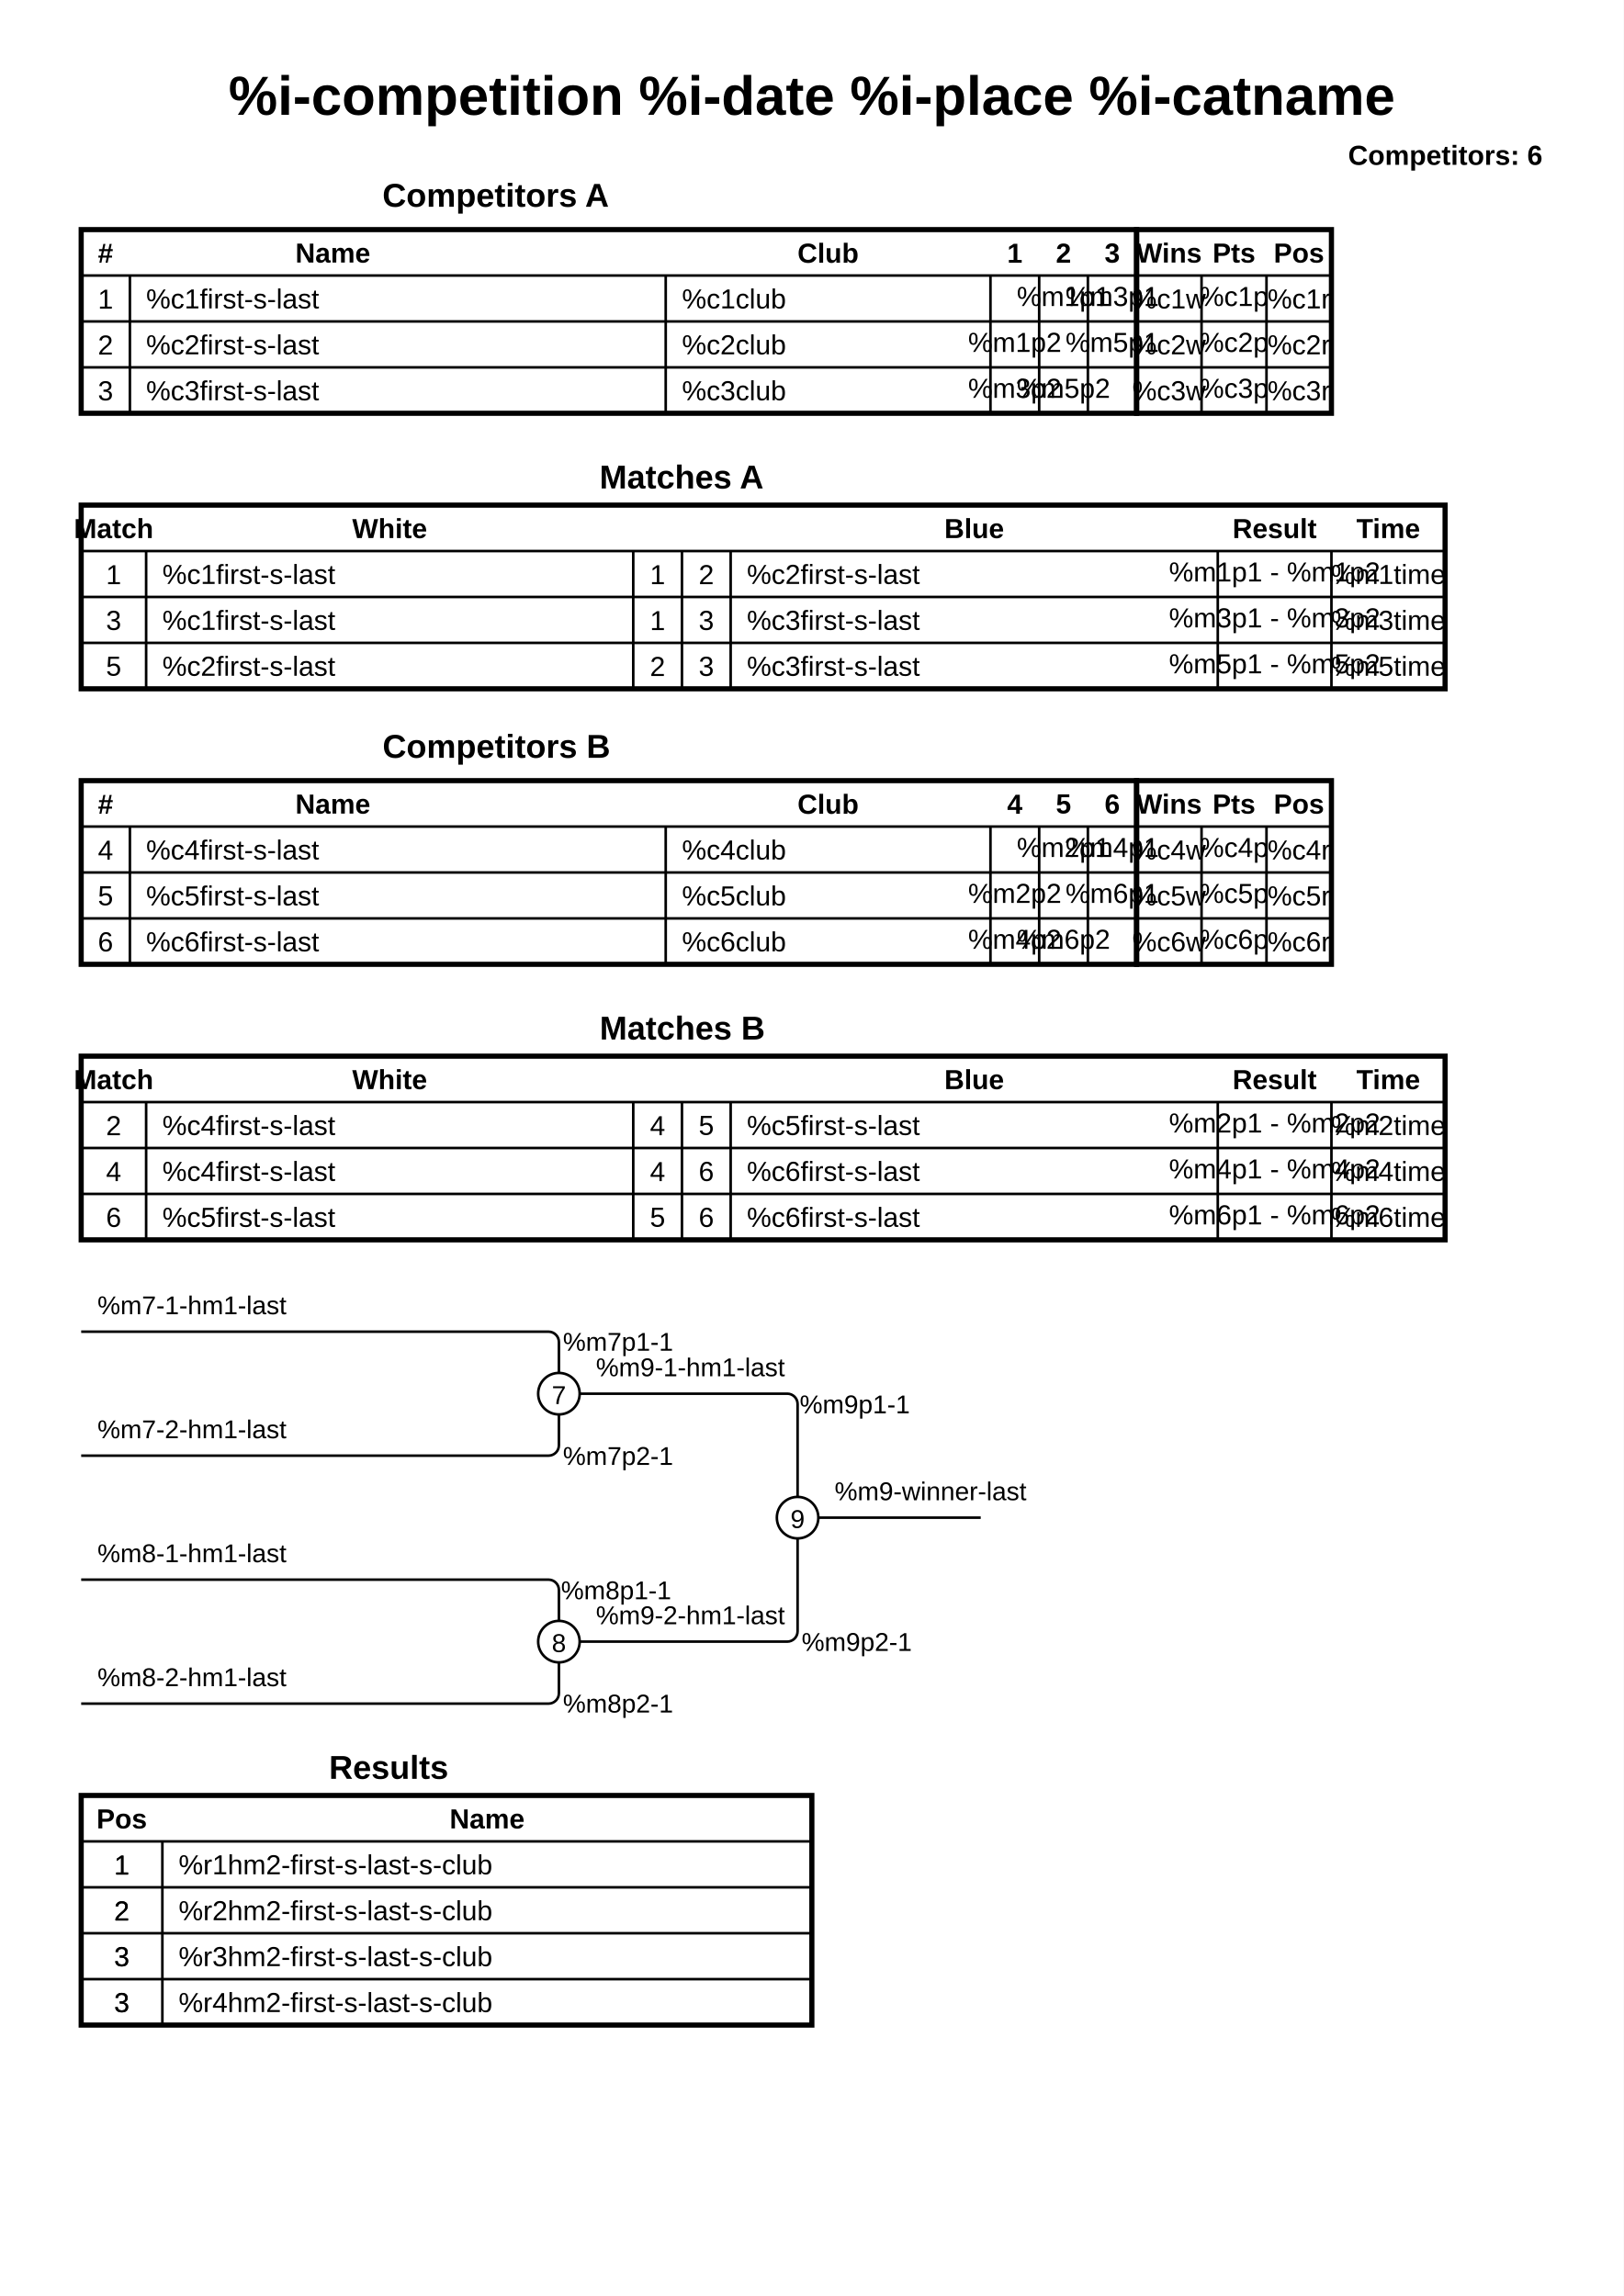
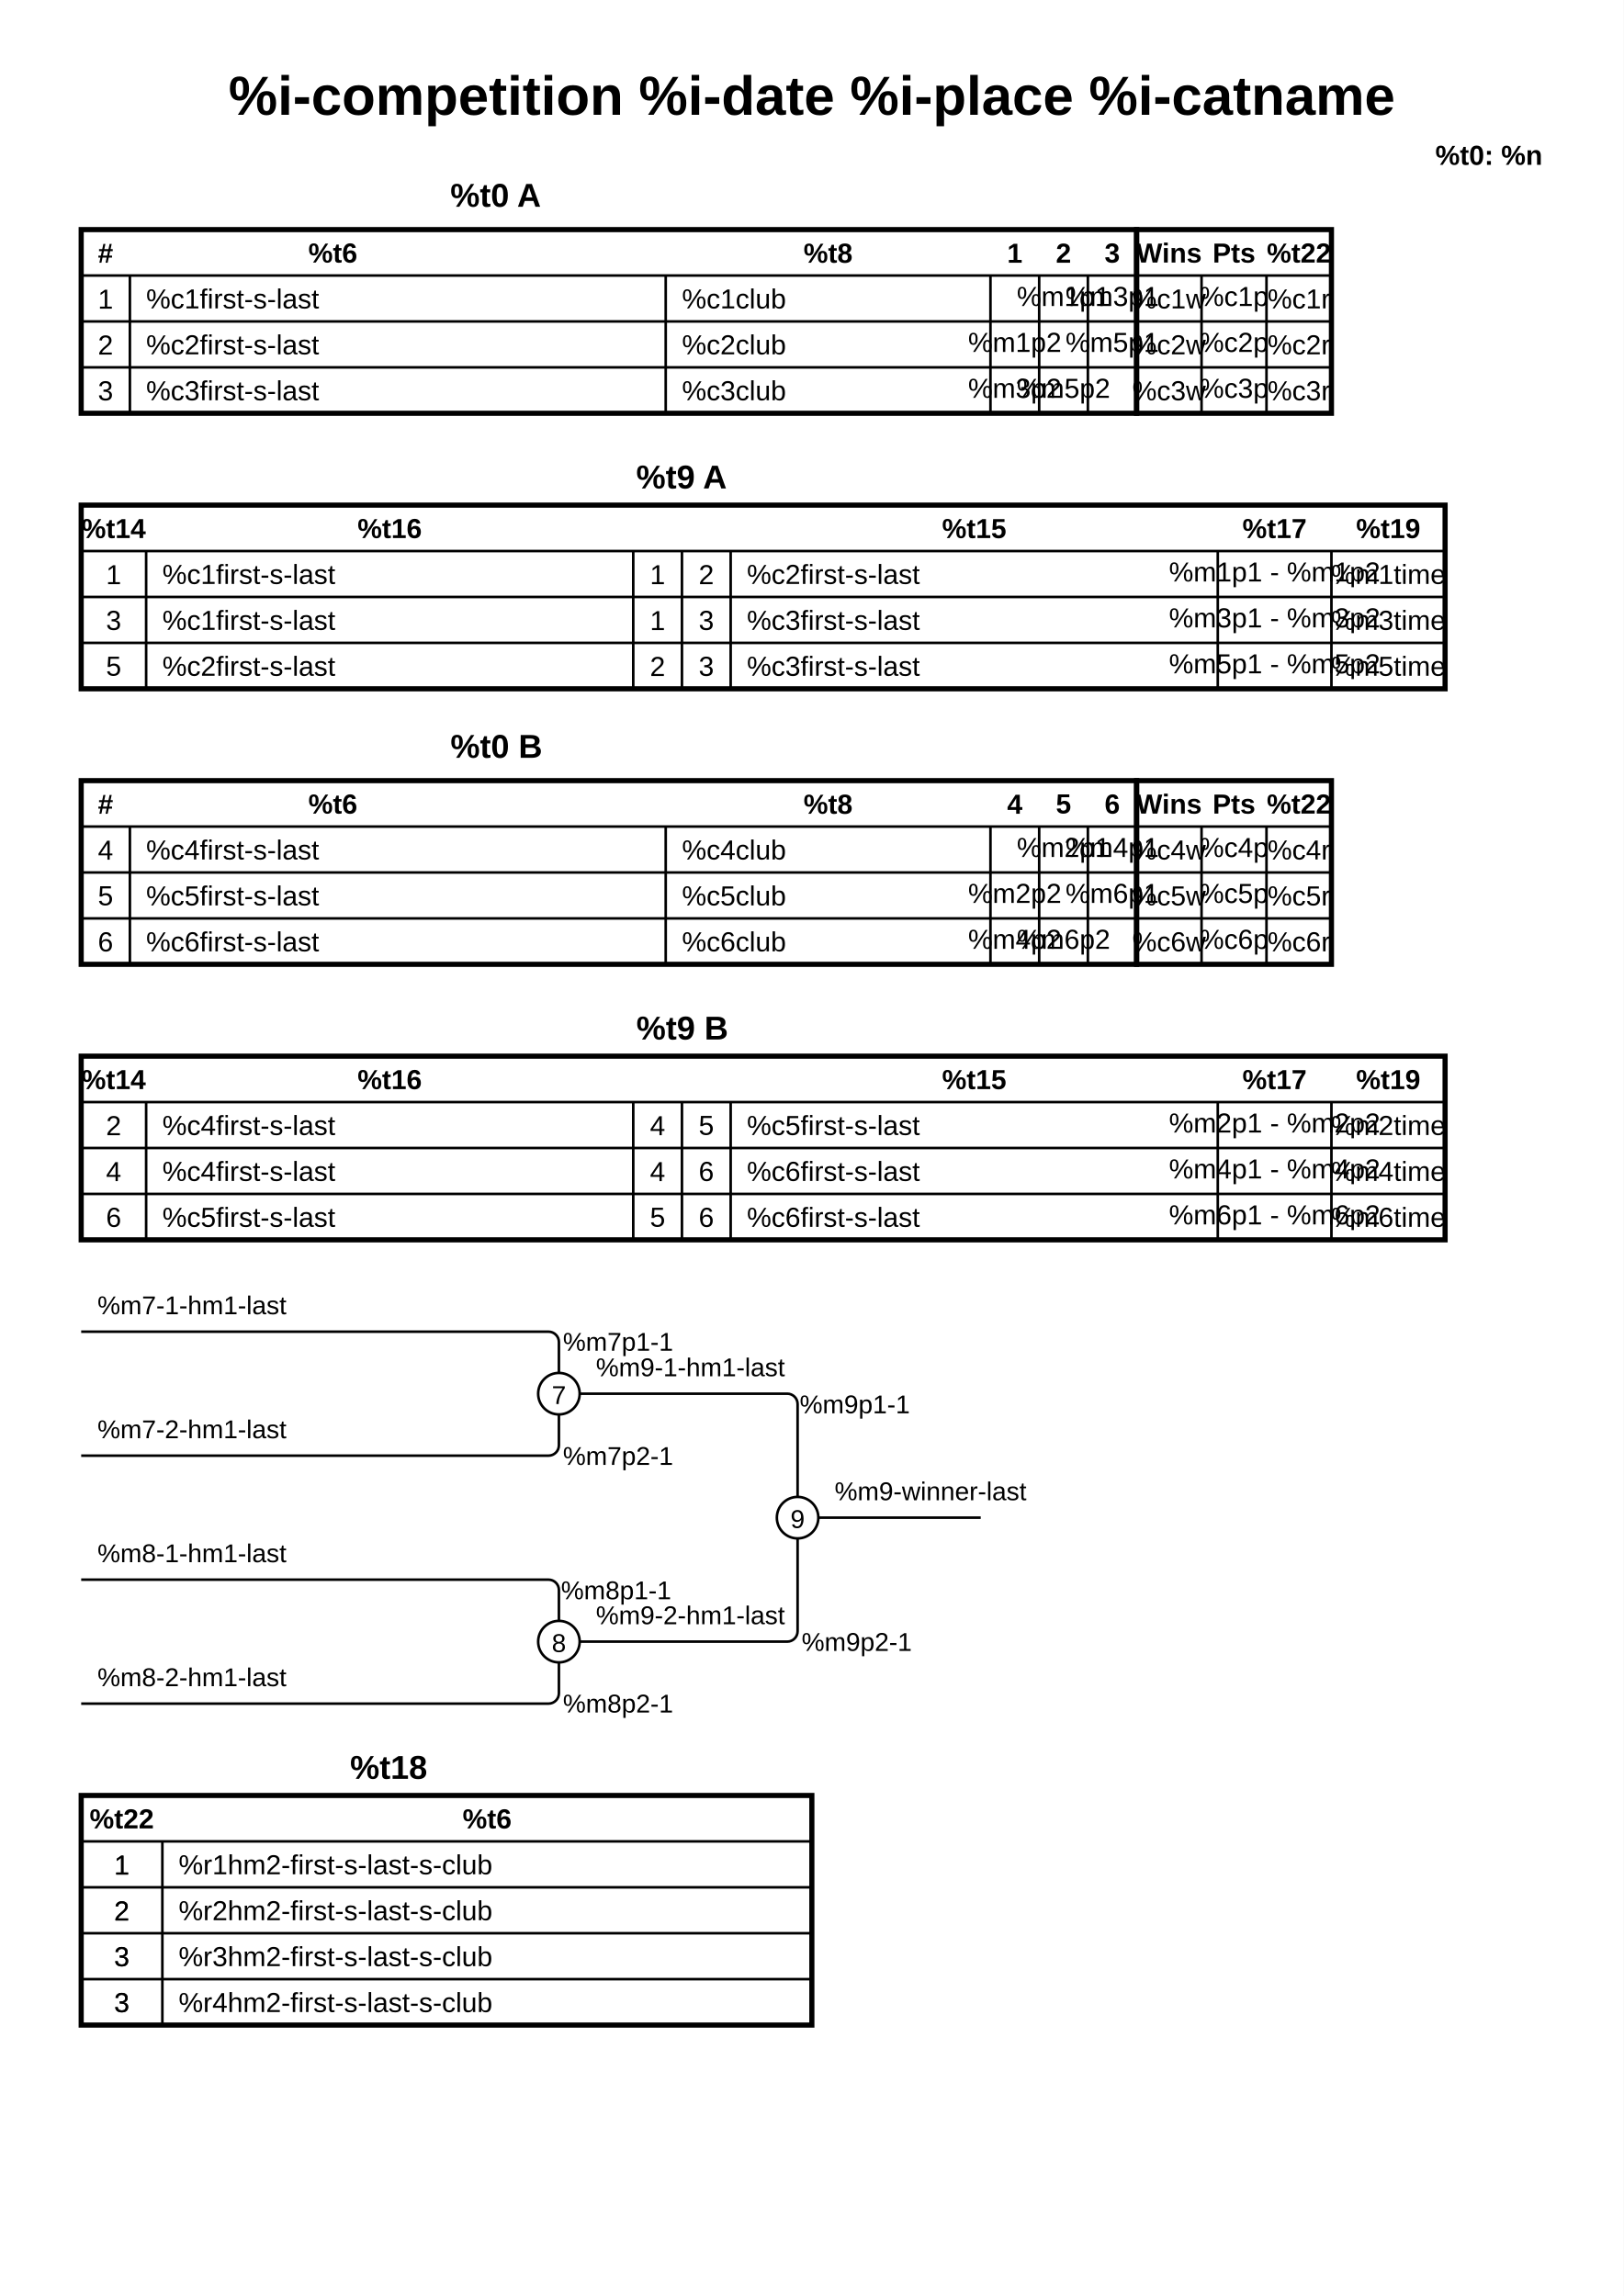
<svg xmlns="http://www.w3.org/2000/svg" width="630px" height="891px" id="judoshiai" version="1.1">
  <style type="text/css">  tspan.cmpx { fill: red; }  </style>
  <g id="layer1" style="opacity:1">
    <rect x="0.00" y="0.00" width="630.00" height="891.00" style="fill:white;stroke:none" />
    <text style="font-size:21.38px;font-style:normal;font-weight:bold;letter-spacing:0px;word-spacing:0px;fill:#000000;fill-opacity:1;stroke:none;font-family:Arial;text-anchor:middle;text-align:center" x="315.00" y="44.55">
      <tspan>%i-competition  %i-date  %i-place   %i-catname</tspan>
    </text>
    <text style="font-size:10.69px;font-style:normal;font-weight:bold;line-height:125%;letter-spacing:0px;word-spacing:0px;fill:#000000;fill-opacity:1;stroke:none;font-family:Arial;text-anchor:end;text-align:left" x="598.50" y="63.97">
-       <tspan>Competitors: 6</tspan>
+       <tspan>%t0: %n</tspan>
    </text>
    <path d="M 31.50,89.10 l 409.50,0.00 l 0.00,71.28 l -409.50,0.00 z" style="fill:none; stroke:black; stroke-width:2" />
    <path d="M 31.50,106.92 l 409.50,0.00" style="fill:none; stroke:black; stroke-width:1" />
    <path d="M 31.50,124.74 l 409.50,0.00" style="fill:none; stroke:black; stroke-width:1" />
    <path d="M 31.50,142.56 l 409.50,0.00" style="fill:none; stroke:black; stroke-width:1" />
    <path d="M 50.40,106.92 l 0.00,53.46" style="fill:none; stroke:black; stroke-width:1" />
    <path d="M 258.30,106.92 l 0.00,53.46" style="fill:none; stroke:black; stroke-width:1" />
    <path d="M 384.30,106.92 l 0.00,53.46" style="fill:none; stroke:black; stroke-width:1" />
    <path d="M 403.20,106.92 l 0.00,53.46" style="fill:none; stroke:black; stroke-width:1" />
    <path d="M 422.10,106.92 l 0.00,53.46" style="fill:none; stroke:black; stroke-width:1" />
    <text x="192.33" y="80.24" style="font-size:12.83px;font-style:normal;font-weight:bold;fill:#000000;fill-opacity:1;stroke:none;font-family:Arial;text-anchor:middle;text-align:center">
-       <tspan>Competitors A</tspan>
+       <tspan>%t0 A</tspan>
    </text>
    <text x="40.95" y="101.95" style="font-size:10.69px;font-style:normal;font-weight:bold;fill:#000000;fill-opacity:1;stroke:none;font-family:Arial;text-anchor:middle;text-align:center">
      <tspan>#</tspan>
    </text>
    <text x="129.15" y="101.89" style="font-size:10.69px;font-style:normal;font-weight:bold;fill:#000000;fill-opacity:1;stroke:none;font-family:Arial;text-anchor:middle;text-align:center">
-       <tspan>Name</tspan>
+       <tspan>%t6</tspan>
    </text>
    <text x="321.30" y="101.95" style="font-size:10.69px;font-style:normal;font-weight:bold;fill:#000000;fill-opacity:1;stroke:none;font-family:Arial;text-anchor:middle;text-align:center">
-       <tspan>Club</tspan>
+       <tspan>%t8</tspan>
    </text>
    <text x="393.75" y="101.96" style="font-size:10.69px;font-style:normal;font-weight:bold;fill:#000000;fill-opacity:1;stroke:none;font-family:Arial;text-anchor:middle;text-align:center">
      <tspan>1</tspan>
    </text>
    <text x="412.65" y="101.96" style="font-size:10.69px;font-style:normal;font-weight:bold;fill:#000000;fill-opacity:1;stroke:none;font-family:Arial;text-anchor:middle;text-align:center">
      <tspan>2</tspan>
    </text>
    <text x="431.55" y="101.89" style="font-size:10.69px;font-style:normal;font-weight:bold;fill:#000000;fill-opacity:1;stroke:none;font-family:Arial;text-anchor:middle;text-align:center">
      <tspan>3</tspan>
    </text>
    <text x="40.95" y="119.78" style="font-size:10.69px;font-style:normal;font-weight:normal;fill:#000000;fill-opacity:1;stroke:none;font-family:Arial;text-anchor:middle;text-align:center">
      <tspan>1</tspan>
    </text>
    <text x="56.70" y="119.69" style="font-size:10.69px;font-style:normal;font-weight:normal;fill:#000000;fill-opacity:1;stroke:none;font-family:Arial">
      <tspan>%c1first-s-last</tspan>
    </text>
    <text x="264.60" y="119.69" style="font-size:10.69px;font-style:normal;font-weight:normal;fill:#000000;fill-opacity:1;stroke:none;font-family:Arial">
      <tspan>%c1club</tspan>
    </text>
    <text x="40.95" y="137.60" style="font-size:10.69px;font-style:normal;font-weight:normal;fill:#000000;fill-opacity:1;stroke:none;font-family:Arial;text-anchor:middle;text-align:center">
      <tspan>2</tspan>
    </text>
    <text x="56.70" y="137.51" style="font-size:10.69px;font-style:normal;font-weight:normal;fill:#000000;fill-opacity:1;stroke:none;font-family:Arial">
      <tspan>%c2first-s-last</tspan>
    </text>
    <text x="264.60" y="137.51" style="font-size:10.69px;font-style:normal;font-weight:normal;fill:#000000;fill-opacity:1;stroke:none;font-family:Arial">
      <tspan>%c2club</tspan>
    </text>
    <text x="40.95" y="155.35" style="font-size:10.69px;font-style:normal;font-weight:normal;fill:#000000;fill-opacity:1;stroke:none;font-family:Arial;text-anchor:middle;text-align:center">
      <tspan>3</tspan>
    </text>
    <text x="56.70" y="155.33" style="font-size:10.69px;font-style:normal;font-weight:normal;fill:#000000;fill-opacity:1;stroke:none;font-family:Arial">
      <tspan>%c3first-s-last</tspan>
    </text>
    <text x="264.60" y="155.33" style="font-size:10.69px;font-style:normal;font-weight:normal;fill:#000000;fill-opacity:1;stroke:none;font-family:Arial">
      <tspan>%c3club</tspan>
    </text>
    <path d="M 31.50,302.94 l 409.50,0.00 l 0.00,71.28 l -409.50,0.00 z" style="fill:none; stroke:black; stroke-width:2" />
    <path d="M 31.50,320.76 l 409.50,0.00" style="fill:none; stroke:black; stroke-width:1" />
    <path d="M 31.50,338.58 l 409.50,0.00" style="fill:none; stroke:black; stroke-width:1" />
    <path d="M 31.50,356.40 l 409.50,0.00" style="fill:none; stroke:black; stroke-width:1" />
    <path d="M 50.40,320.76 l 0.00,53.46" style="fill:none; stroke:black; stroke-width:1" />
    <path d="M 258.30,320.76 l 0.00,53.46" style="fill:none; stroke:black; stroke-width:1" />
    <path d="M 384.30,320.76 l 0.00,53.46" style="fill:none; stroke:black; stroke-width:1" />
    <path d="M 403.20,320.76 l 0.00,53.46" style="fill:none; stroke:black; stroke-width:1" />
    <path d="M 422.10,320.76 l 0.00,53.46" style="fill:none; stroke:black; stroke-width:1" />
    <text x="192.62" y="294.08" style="font-size:12.83px;font-style:normal;font-weight:bold;fill:#000000;fill-opacity:1;stroke:none;font-family:Arial;text-anchor:middle;text-align:center">
-       <tspan>Competitors B</tspan>
+       <tspan>%t0 B</tspan>
    </text>
    <text x="40.95" y="315.79" style="font-size:10.69px;font-style:normal;font-weight:bold;fill:#000000;fill-opacity:1;stroke:none;font-family:Arial;text-anchor:middle;text-align:center">
      <tspan>#</tspan>
    </text>
    <text x="129.15" y="315.73" style="font-size:10.69px;font-style:normal;font-weight:bold;fill:#000000;fill-opacity:1;stroke:none;font-family:Arial;text-anchor:middle;text-align:center">
-       <tspan>Name</tspan>
+       <tspan>%t6</tspan>
    </text>
    <text x="321.30" y="315.79" style="font-size:10.69px;font-style:normal;font-weight:bold;fill:#000000;fill-opacity:1;stroke:none;font-family:Arial;text-anchor:middle;text-align:center">
-       <tspan>Club</tspan>
+       <tspan>%t8</tspan>
    </text>
    <text x="393.75" y="315.79" style="font-size:10.69px;font-style:normal;font-weight:bold;fill:#000000;fill-opacity:1;stroke:none;font-family:Arial;text-anchor:middle;text-align:center">
      <tspan>4</tspan>
    </text>
    <text x="412.65" y="315.66" style="font-size:10.69px;font-style:normal;font-weight:bold;fill:#000000;fill-opacity:1;stroke:none;font-family:Arial;text-anchor:middle;text-align:center">
      <tspan>5</tspan>
    </text>
    <text x="431.55" y="315.73" style="font-size:10.69px;font-style:normal;font-weight:bold;fill:#000000;fill-opacity:1;stroke:none;font-family:Arial;text-anchor:middle;text-align:center">
      <tspan>6</tspan>
    </text>
    <text x="40.95" y="333.61" style="font-size:10.69px;font-style:normal;font-weight:normal;fill:#000000;fill-opacity:1;stroke:none;font-family:Arial;text-anchor:middle;text-align:center">
      <tspan>4</tspan>
    </text>
    <text x="56.70" y="333.53" style="font-size:10.69px;font-style:normal;font-weight:normal;fill:#000000;fill-opacity:1;stroke:none;font-family:Arial">
      <tspan>%c4first-s-last</tspan>
    </text>
    <text x="264.60" y="333.53" style="font-size:10.69px;font-style:normal;font-weight:normal;fill:#000000;fill-opacity:1;stroke:none;font-family:Arial">
      <tspan>%c4club</tspan>
    </text>
    <text x="40.95" y="351.30" style="font-size:10.69px;font-style:normal;font-weight:normal;fill:#000000;fill-opacity:1;stroke:none;font-family:Arial;text-anchor:middle;text-align:center">
      <tspan>5</tspan>
    </text>
    <text x="56.70" y="351.35" style="font-size:10.69px;font-style:normal;font-weight:normal;fill:#000000;fill-opacity:1;stroke:none;font-family:Arial">
      <tspan>%c5first-s-last</tspan>
    </text>
    <text x="264.60" y="351.35" style="font-size:10.69px;font-style:normal;font-weight:normal;fill:#000000;fill-opacity:1;stroke:none;font-family:Arial">
      <tspan>%c5club</tspan>
    </text>
    <text x="40.95" y="369.19" style="font-size:10.69px;font-style:normal;font-weight:normal;fill:#000000;fill-opacity:1;stroke:none;font-family:Arial;text-anchor:middle;text-align:center">
      <tspan>6</tspan>
    </text>
    <text x="56.70" y="369.17" style="font-size:10.69px;font-style:normal;font-weight:normal;fill:#000000;fill-opacity:1;stroke:none;font-family:Arial">
      <tspan>%c6first-s-last</tspan>
    </text>
    <text x="264.60" y="369.17" style="font-size:10.69px;font-style:normal;font-weight:normal;fill:#000000;fill-opacity:1;stroke:none;font-family:Arial">
      <tspan>%c6club</tspan>
    </text>
    <path d="M 31.50,196.02 l 529.20,0.00 l 0.00,71.28 l -529.20,0.00 z" style="fill:none; stroke:black; stroke-width:2" />
    <path d="M 31.50,213.84 l 529.20,0.00" style="fill:none; stroke:black; stroke-width:1" />
    <path d="M 31.50,231.66 l 529.20,0.00" style="fill:none; stroke:black; stroke-width:1" />
    <path d="M 31.50,249.48 l 529.20,0.00" style="fill:none; stroke:black; stroke-width:1" />
    <path d="M 56.70,213.84 l 0.00,53.46" style="fill:none; stroke:black; stroke-width:1" />
    <path d="M 245.70,213.84 l 0.00,53.46" style="fill:none; stroke:black; stroke-width:1" />
    <path d="M 264.60,213.84 l 0.00,53.46" style="fill:none; stroke:black; stroke-width:1" />
    <path d="M 283.50,213.84 l 0.00,53.46" style="fill:none; stroke:black; stroke-width:1" />
    <path d="M 472.50,213.84 l 0.00,53.46" style="fill:none; stroke:black; stroke-width:1" />
    <path d="M 516.60,213.84 l 0.00,53.46" style="fill:none; stroke:black; stroke-width:1" />
    <text x="264.44" y="189.56" style="font-size:12.83px;font-style:normal;font-weight:bold;fill:#000000;fill-opacity:1;stroke:none;font-family:Arial;text-anchor:middle;text-align:center">
-       <tspan>Matches A</tspan>
+       <tspan>%t9 A</tspan>
    </text>
    <text x="44.10" y="208.81" style="font-size:10.69px;font-style:normal;font-weight:bold;fill:#000000;fill-opacity:1;stroke:none;font-family:Arial;text-anchor:middle;text-align:center">
-       <tspan>Match</tspan>
+       <tspan>%t14</tspan>
    </text>
    <text x="151.20" y="208.81" style="font-size:10.69px;font-style:normal;font-weight:bold;fill:#000000;fill-opacity:1;stroke:none;font-family:Arial;text-anchor:middle;text-align:center">
-       <tspan>White</tspan>
+       <tspan>%t16</tspan>
    </text>
    <text x="378.00" y="208.81" style="font-size:10.69px;font-style:normal;font-weight:bold;fill:#000000;fill-opacity:1;stroke:none;font-family:Arial;text-anchor:middle;text-align:center">
-       <tspan>Blue</tspan>
+       <tspan>%t15</tspan>
    </text>
    <text x="494.55" y="208.81" style="font-size:10.69px;font-style:normal;font-weight:bold;fill:#000000;fill-opacity:1;stroke:none;font-family:Arial;text-anchor:middle;text-align:center">
-       <tspan>Result</tspan>
+       <tspan>%t17</tspan>
    </text>
    <text x="538.65" y="208.81" style="font-size:10.69px;font-style:normal;font-weight:bold;fill:#000000;fill-opacity:1;stroke:none;font-family:Arial;text-anchor:middle;text-align:center">
-       <tspan>Time</tspan>
+       <tspan>%t19</tspan>
    </text>
    <path d="M 31.50,409.86 l 529.20,0.00 l 0.00,71.28 l -529.20,0.00 z" style="fill:none; stroke:black; stroke-width:2" />
    <path d="M 31.50,427.68 l 529.20,0.00" style="fill:none; stroke:black; stroke-width:1" />
    <path d="M 31.50,445.50 l 529.20,0.00" style="fill:none; stroke:black; stroke-width:1" />
    <path d="M 31.50,463.32 l 529.20,0.00" style="fill:none; stroke:black; stroke-width:1" />
    <path d="M 56.70,427.68 l 0.00,53.46" style="fill:none; stroke:black; stroke-width:1" />
    <path d="M 245.70,427.68 l 0.00,53.46" style="fill:none; stroke:black; stroke-width:1" />
    <path d="M 264.60,427.68 l 0.00,53.46" style="fill:none; stroke:black; stroke-width:1" />
    <path d="M 283.50,427.68 l 0.00,53.46" style="fill:none; stroke:black; stroke-width:1" />
    <path d="M 472.50,427.68 l 0.00,53.46" style="fill:none; stroke:black; stroke-width:1" />
    <path d="M 516.60,427.68 l 0.00,53.46" style="fill:none; stroke:black; stroke-width:1" />
    <text x="264.74" y="403.40" style="font-size:12.83px;font-style:normal;font-weight:bold;fill:#000000;fill-opacity:1;stroke:none;font-family:Arial;text-anchor:middle;text-align:center">
-       <tspan>Matches B</tspan>
+       <tspan>%t9 B</tspan>
    </text>
    <text x="44.10" y="422.65" style="font-size:10.69px;font-style:normal;font-weight:bold;fill:#000000;fill-opacity:1;stroke:none;font-family:Arial;text-anchor:middle;text-align:center">
-       <tspan>Match</tspan>
+       <tspan>%t14</tspan>
    </text>
    <text x="151.20" y="422.65" style="font-size:10.69px;font-style:normal;font-weight:bold;fill:#000000;fill-opacity:1;stroke:none;font-family:Arial;text-anchor:middle;text-align:center">
-       <tspan>White</tspan>
+       <tspan>%t16</tspan>
    </text>
    <text x="378.00" y="422.65" style="font-size:10.69px;font-style:normal;font-weight:bold;fill:#000000;fill-opacity:1;stroke:none;font-family:Arial;text-anchor:middle;text-align:center">
-       <tspan>Blue</tspan>
+       <tspan>%t15</tspan>
    </text>
    <text x="494.55" y="422.65" style="font-size:10.69px;font-style:normal;font-weight:bold;fill:#000000;fill-opacity:1;stroke:none;font-family:Arial;text-anchor:middle;text-align:center">
-       <tspan>Result</tspan>
+       <tspan>%t17</tspan>
    </text>
    <text x="538.65" y="422.65" style="font-size:10.69px;font-style:normal;font-weight:bold;fill:#000000;fill-opacity:1;stroke:none;font-family:Arial;text-anchor:middle;text-align:center">
-       <tspan>Time</tspan>
+       <tspan>%t19</tspan>
    </text>
    <text x="255.15" y="226.70" style="font-size:10.69px;font-style:normal;font-weight:normal;fill:#000000;fill-opacity:1;stroke:none;font-family:Arial;text-anchor:middle;text-align:center">
      <tspan>1</tspan>
    </text>
    <text x="274.05" y="226.70" style="font-size:10.69px;font-style:normal;font-weight:normal;fill:#000000;fill-opacity:1;stroke:none;font-family:Arial;text-anchor:middle;text-align:center">
      <tspan>2</tspan>
    </text>
    <text x="44.10" y="226.70" style="font-size:10.69px;font-style:normal;font-weight:normal;fill:#000000;fill-opacity:1;stroke:none;font-family:Arial;text-anchor:middle;text-align:center">
      <tspan>1</tspan>
    </text>
    <text x="63.00" y="226.61" style="font-size:10.69px;font-style:normal;font-weight:normal;fill:#000000;fill-opacity:1;stroke:none;font-family:Arial">
      <tspan>%c1first-s-last</tspan>
    </text>
    <text x="289.80" y="226.61" style="font-size:10.69px;font-style:normal;font-weight:normal;fill:#000000;fill-opacity:1;stroke:none;font-family:Arial">
      <tspan>%c2first-s-last</tspan>
    </text>
    <text x="494.55" y="225.66" style="font-size:10.69px;font-style:normal;font-weight:normal;fill:#000000;fill-opacity:1;stroke:none;font-family:Arial;text-anchor:middle;text-align:center">
      <tspan>%m1p1 - %m1p2</tspan>
    </text>
    <text x="538.65" y="226.61" style="font-size:10.69px;font-style:normal;font-weight:normal;fill:#000000;fill-opacity:1;stroke:none;font-family:Arial;text-anchor:middle;text-align:center">
      <tspan>%m1time</tspan>
    </text>
    <text x="412.65" y="118.74" style="font-size:10.69px;font-style:normal;font-weight:normal;fill:#000000;fill-opacity:1;stroke:none;font-family:Arial;text-anchor:middle;text-align:center">
      <tspan>%m1p1</tspan>
    </text>
    <text x="393.75" y="136.56" style="font-size:10.69px;font-style:normal;font-weight:normal;fill:#000000;fill-opacity:1;stroke:none;font-family:Arial;text-anchor:middle;text-align:center">
      <tspan>%m1p2</tspan>
    </text>
    <text x="255.15" y="440.53" style="font-size:10.69px;font-style:normal;font-weight:normal;fill:#000000;fill-opacity:1;stroke:none;font-family:Arial;text-anchor:middle;text-align:center">
      <tspan>4</tspan>
    </text>
    <text x="274.05" y="440.40" style="font-size:10.69px;font-style:normal;font-weight:normal;fill:#000000;fill-opacity:1;stroke:none;font-family:Arial;text-anchor:middle;text-align:center">
      <tspan>5</tspan>
    </text>
    <text x="44.10" y="440.54" style="font-size:10.69px;font-style:normal;font-weight:normal;fill:#000000;fill-opacity:1;stroke:none;font-family:Arial;text-anchor:middle;text-align:center">
      <tspan>2</tspan>
    </text>
    <text x="63.00" y="440.45" style="font-size:10.69px;font-style:normal;font-weight:normal;fill:#000000;fill-opacity:1;stroke:none;font-family:Arial">
      <tspan>%c4first-s-last</tspan>
    </text>
    <text x="289.80" y="440.45" style="font-size:10.69px;font-style:normal;font-weight:normal;fill:#000000;fill-opacity:1;stroke:none;font-family:Arial">
      <tspan>%c5first-s-last</tspan>
    </text>
    <text x="494.55" y="439.50" style="font-size:10.69px;font-style:normal;font-weight:normal;fill:#000000;fill-opacity:1;stroke:none;font-family:Arial;text-anchor:middle;text-align:center">
      <tspan>%m2p1 - %m2p2</tspan>
    </text>
    <text x="538.65" y="440.45" style="font-size:10.69px;font-style:normal;font-weight:normal;fill:#000000;fill-opacity:1;stroke:none;font-family:Arial;text-anchor:middle;text-align:center">
      <tspan>%m2time</tspan>
    </text>
    <text x="412.65" y="332.58" style="font-size:10.69px;font-style:normal;font-weight:normal;fill:#000000;fill-opacity:1;stroke:none;font-family:Arial;text-anchor:middle;text-align:center">
      <tspan>%m2p1</tspan>
    </text>
    <text x="393.75" y="350.40" style="font-size:10.69px;font-style:normal;font-weight:normal;fill:#000000;fill-opacity:1;stroke:none;font-family:Arial;text-anchor:middle;text-align:center">
      <tspan>%m2p2</tspan>
    </text>
    <text x="255.15" y="244.52" style="font-size:10.69px;font-style:normal;font-weight:normal;fill:#000000;fill-opacity:1;stroke:none;font-family:Arial;text-anchor:middle;text-align:center">
      <tspan>1</tspan>
    </text>
    <text x="274.05" y="244.45" style="font-size:10.69px;font-style:normal;font-weight:normal;fill:#000000;fill-opacity:1;stroke:none;font-family:Arial;text-anchor:middle;text-align:center">
      <tspan>3</tspan>
    </text>
    <text x="44.10" y="244.45" style="font-size:10.69px;font-style:normal;font-weight:normal;fill:#000000;fill-opacity:1;stroke:none;font-family:Arial;text-anchor:middle;text-align:center">
      <tspan>3</tspan>
    </text>
    <text x="63.00" y="244.43" style="font-size:10.69px;font-style:normal;font-weight:normal;fill:#000000;fill-opacity:1;stroke:none;font-family:Arial">
      <tspan>%c1first-s-last</tspan>
    </text>
    <text x="289.80" y="244.43" style="font-size:10.69px;font-style:normal;font-weight:normal;fill:#000000;fill-opacity:1;stroke:none;font-family:Arial">
      <tspan>%c3first-s-last</tspan>
    </text>
    <text x="494.55" y="243.48" style="font-size:10.69px;font-style:normal;font-weight:normal;fill:#000000;fill-opacity:1;stroke:none;font-family:Arial;text-anchor:middle;text-align:center">
      <tspan>%m3p1 - %m3p2</tspan>
    </text>
    <text x="538.65" y="244.43" style="font-size:10.69px;font-style:normal;font-weight:normal;fill:#000000;fill-opacity:1;stroke:none;font-family:Arial;text-anchor:middle;text-align:center">
      <tspan>%m3time</tspan>
    </text>
    <text x="431.55" y="118.74" style="font-size:10.69px;font-style:normal;font-weight:normal;fill:#000000;fill-opacity:1;stroke:none;font-family:Arial;text-anchor:middle;text-align:center">
      <tspan>%m3p1</tspan>
    </text>
    <text x="393.75" y="154.38" style="font-size:10.69px;font-style:normal;font-weight:normal;fill:#000000;fill-opacity:1;stroke:none;font-family:Arial;text-anchor:middle;text-align:center">
      <tspan>%m3p2</tspan>
    </text>
    <text x="255.15" y="458.35" style="font-size:10.69px;font-style:normal;font-weight:normal;fill:#000000;fill-opacity:1;stroke:none;font-family:Arial;text-anchor:middle;text-align:center">
      <tspan>4</tspan>
    </text>
    <text x="274.05" y="458.29" style="font-size:10.69px;font-style:normal;font-weight:normal;fill:#000000;fill-opacity:1;stroke:none;font-family:Arial;text-anchor:middle;text-align:center">
      <tspan>6</tspan>
    </text>
    <text x="44.10" y="458.35" style="font-size:10.69px;font-style:normal;font-weight:normal;fill:#000000;fill-opacity:1;stroke:none;font-family:Arial;text-anchor:middle;text-align:center">
      <tspan>4</tspan>
    </text>
    <text x="63.00" y="458.27" style="font-size:10.69px;font-style:normal;font-weight:normal;fill:#000000;fill-opacity:1;stroke:none;font-family:Arial">
      <tspan>%c4first-s-last</tspan>
    </text>
    <text x="289.80" y="458.27" style="font-size:10.69px;font-style:normal;font-weight:normal;fill:#000000;fill-opacity:1;stroke:none;font-family:Arial">
      <tspan>%c6first-s-last</tspan>
    </text>
    <text x="494.55" y="457.32" style="font-size:10.69px;font-style:normal;font-weight:normal;fill:#000000;fill-opacity:1;stroke:none;font-family:Arial;text-anchor:middle;text-align:center">
      <tspan>%m4p1 - %m4p2</tspan>
    </text>
    <text x="538.65" y="458.27" style="font-size:10.69px;font-style:normal;font-weight:normal;fill:#000000;fill-opacity:1;stroke:none;font-family:Arial;text-anchor:middle;text-align:center">
      <tspan>%m4time</tspan>
    </text>
    <text x="431.55" y="332.58" style="font-size:10.69px;font-style:normal;font-weight:normal;fill:#000000;fill-opacity:1;stroke:none;font-family:Arial;text-anchor:middle;text-align:center">
      <tspan>%m4p1</tspan>
    </text>
    <text x="393.75" y="368.22" style="font-size:10.69px;font-style:normal;font-weight:normal;fill:#000000;fill-opacity:1;stroke:none;font-family:Arial;text-anchor:middle;text-align:center">
      <tspan>%m4p2</tspan>
    </text>
    <text x="255.15" y="262.34" style="font-size:10.69px;font-style:normal;font-weight:normal;fill:#000000;fill-opacity:1;stroke:none;font-family:Arial;text-anchor:middle;text-align:center">
      <tspan>2</tspan>
    </text>
    <text x="274.05" y="262.27" style="font-size:10.69px;font-style:normal;font-weight:normal;fill:#000000;fill-opacity:1;stroke:none;font-family:Arial;text-anchor:middle;text-align:center">
      <tspan>3</tspan>
    </text>
    <text x="44.10" y="262.20" style="font-size:10.69px;font-style:normal;font-weight:normal;fill:#000000;fill-opacity:1;stroke:none;font-family:Arial;text-anchor:middle;text-align:center">
      <tspan>5</tspan>
    </text>
    <text x="63.00" y="262.25" style="font-size:10.69px;font-style:normal;font-weight:normal;fill:#000000;fill-opacity:1;stroke:none;font-family:Arial">
      <tspan>%c2first-s-last</tspan>
    </text>
    <text x="289.80" y="262.25" style="font-size:10.69px;font-style:normal;font-weight:normal;fill:#000000;fill-opacity:1;stroke:none;font-family:Arial">
      <tspan>%c3first-s-last</tspan>
    </text>
    <text x="494.55" y="261.30" style="font-size:10.69px;font-style:normal;font-weight:normal;fill:#000000;fill-opacity:1;stroke:none;font-family:Arial;text-anchor:middle;text-align:center">
      <tspan>%m5p1 - %m5p2</tspan>
    </text>
    <text x="538.65" y="262.25" style="font-size:10.69px;font-style:normal;font-weight:normal;fill:#000000;fill-opacity:1;stroke:none;font-family:Arial;text-anchor:middle;text-align:center">
      <tspan>%m5time</tspan>
    </text>
    <text x="431.55" y="136.56" style="font-size:10.69px;font-style:normal;font-weight:normal;fill:#000000;fill-opacity:1;stroke:none;font-family:Arial;text-anchor:middle;text-align:center">
      <tspan>%m5p1</tspan>
    </text>
    <text x="412.65" y="154.38" style="font-size:10.69px;font-style:normal;font-weight:normal;fill:#000000;fill-opacity:1;stroke:none;font-family:Arial;text-anchor:middle;text-align:center">
      <tspan>%m5p2</tspan>
    </text>
    <text x="255.15" y="476.04" style="font-size:10.69px;font-style:normal;font-weight:normal;fill:#000000;fill-opacity:1;stroke:none;font-family:Arial;text-anchor:middle;text-align:center">
      <tspan>5</tspan>
    </text>
    <text x="274.05" y="476.11" style="font-size:10.69px;font-style:normal;font-weight:normal;fill:#000000;fill-opacity:1;stroke:none;font-family:Arial;text-anchor:middle;text-align:center">
      <tspan>6</tspan>
    </text>
    <text x="44.10" y="476.11" style="font-size:10.69px;font-style:normal;font-weight:normal;fill:#000000;fill-opacity:1;stroke:none;font-family:Arial;text-anchor:middle;text-align:center">
      <tspan>6</tspan>
    </text>
    <text x="63.00" y="476.09" style="font-size:10.69px;font-style:normal;font-weight:normal;fill:#000000;fill-opacity:1;stroke:none;font-family:Arial">
      <tspan>%c5first-s-last</tspan>
    </text>
    <text x="289.80" y="476.09" style="font-size:10.69px;font-style:normal;font-weight:normal;fill:#000000;fill-opacity:1;stroke:none;font-family:Arial">
      <tspan>%c6first-s-last</tspan>
    </text>
    <text x="494.55" y="475.14" style="font-size:10.69px;font-style:normal;font-weight:normal;fill:#000000;fill-opacity:1;stroke:none;font-family:Arial;text-anchor:middle;text-align:center">
      <tspan>%m6p1 - %m6p2</tspan>
    </text>
    <text x="538.65" y="476.09" style="font-size:10.69px;font-style:normal;font-weight:normal;fill:#000000;fill-opacity:1;stroke:none;font-family:Arial;text-anchor:middle;text-align:center">
      <tspan>%m6time</tspan>
    </text>
    <text x="431.55" y="350.40" style="font-size:10.69px;font-style:normal;font-weight:normal;fill:#000000;fill-opacity:1;stroke:none;font-family:Arial;text-anchor:middle;text-align:center">
      <tspan>%m6p1</tspan>
    </text>
    <text x="412.65" y="368.22" style="font-size:10.69px;font-style:normal;font-weight:normal;fill:#000000;fill-opacity:1;stroke:none;font-family:Arial;text-anchor:middle;text-align:center">
      <tspan>%m6p2</tspan>
    </text>
    <path d="M 31.50,516.78 l 181.34,0.00 a4.02,4.02 0 0,1 4.02,4.02 l 0.00,11.99 M 31.50,564.89 l 181.34,0.00 a4.02,4.02 0 0,0 4.02,-4.02 l 0.00,-11.99" style="fill:none; stroke:black; stroke-width:1" />
    <circle cx="216.86" cy="540.84" r="8.05" stroke="black" stroke-width="1" fill="white" />
    <text x="216.86" y="544.86" style="font-size:10px;font-style:normal;font-weight:normal;fill:#000000;fill-opacity:1;stroke:none;font-family:Arial;text-anchor:middle;text-align:center">
      <tspan>7</tspan>
    </text>
    <text x="37.80" y="510.01" font-family="Arial" font-size="10" fill="black">
      <tspan>%m7-1-hm1-last</tspan>
    </text>
    <text x="37.80" y="558.13" font-family="Arial" font-size="10" fill="black">
      <tspan>%m7-2-hm1-last</tspan>
    </text>
    <text x="218.41" y="524.18" font-family="Arial" font-size="10" fill="black">
      <tspan>%m7p1-1</tspan>
    </text>
    <text x="218.41" y="568.49" font-family="Arial" font-size="10" fill="black">
      <tspan>%m7p2-1</tspan>
    </text>
    <path d="M 31.50,613.01 l 181.34,0.00 a4.02,4.02 0 0,1 4.02,4.02 l 0.00,11.99 M 31.50,661.12 l 181.34,0.00 a4.02,4.02 0 0,0 4.02,-4.02 l 0.00,-11.99" style="fill:none; stroke:black; stroke-width:1" />
    <circle cx="216.86" cy="637.06" r="8.05" stroke="black" stroke-width="1" fill="white" />
    <text x="216.86" y="641.09" style="font-size:10px;font-style:normal;font-weight:normal;fill:#000000;fill-opacity:1;stroke:none;font-family:Arial;text-anchor:middle;text-align:center">
      <tspan>8</tspan>
    </text>
    <text x="37.80" y="606.24" font-family="Arial" font-size="10" fill="black">
      <tspan>%m8-1-hm1-last</tspan>
    </text>
    <text x="37.80" y="654.35" font-family="Arial" font-size="10" fill="black">
      <tspan>%m8-2-hm1-last</tspan>
    </text>
    <text x="217.66" y="620.62" font-family="Arial" font-size="10" fill="black">
      <tspan>%m8p1-1</tspan>
    </text>
    <text x="218.41" y="664.57" font-family="Arial" font-size="10" fill="black">
      <tspan>%m8p2-1</tspan>
    </text>
    <path d="M 224.91,540.84 l 80.54,0.00 a4.02,4.02 0 0,1 4.02,4.02 l 0.00,36.04 M 224.91,637.06 l 80.54,0.00 a4.02,4.02 0 0,0 4.02,-4.02 l 0.00,-36.04" style="fill:none; stroke:black; stroke-width:1" />
    <circle cx="309.47" cy="588.95" r="8.05" stroke="black" stroke-width="1" fill="white" />
    <text x="309.47" y="592.97" style="font-size:10px;font-style:normal;font-weight:normal;fill:#000000;fill-opacity:1;stroke:none;font-family:Arial;text-anchor:middle;text-align:center">
      <tspan>9</tspan>
    </text>
    <text x="231.21" y="534.07" font-family="Arial" font-size="10" fill="black">
      <tspan>%m9-1-hm1-last</tspan>
    </text>
    <text x="231.21" y="630.30" font-family="Arial" font-size="10" fill="black">
      <tspan>%m9-2-hm1-last</tspan>
    </text>
    <text x="310.27" y="548.45" font-family="Arial" font-size="10" fill="black">
      <tspan>%m9p1-1</tspan>
    </text>
    <text x="311.02" y="640.66" font-family="Arial" font-size="10" fill="black">
      <tspan>%m9p2-1</tspan>
    </text>
    <path d="M 317.52,588.95 l 63.00,0.00" style="fill:none; stroke:black; stroke-width:1" />
    <text x="323.82" y="582.18" font-family="Arial" font-size="10" fill="black">
      <tspan>%m9-winner-last</tspan>
    </text>
    <path d="M 441.00,89.10 l 75.60,0.00 l 0.00,71.28 l -75.60,0.00 z" style="fill:none; stroke:black; stroke-width:2" />
    <path d="M 441.00,106.92 l 75.60,0.00" style="fill:none; stroke:black; stroke-width:1" />
    <path d="M 441.00,124.74 l 75.60,0.00" style="fill:none; stroke:black; stroke-width:1" />
    <path d="M 441.00,142.56 l 75.60,0.00" style="fill:none; stroke:black; stroke-width:1" />
    <path d="M 466.20,106.92 l 0.00,53.46" style="fill:none; stroke:black; stroke-width:1" />
    <path d="M 491.40,106.92 l 0.00,53.46" style="fill:none; stroke:black; stroke-width:1" />
    <text x="453.60" y="101.89" style="font-size:10.69px;font-style:normal;font-weight:bold;fill:#000000;fill-opacity:1;stroke:none;font-family:Arial;text-anchor:middle;text-align:center">
      <tspan>Wins</tspan>
    </text>
    <text x="478.80" y="101.89" style="font-size:10.69px;font-style:normal;font-weight:bold;fill:#000000;fill-opacity:1;stroke:none;font-family:Arial;text-anchor:middle;text-align:center">
      <tspan>Pts</tspan>
    </text>
    <text x="504.00" y="101.89" style="font-size:10.69px;font-style:normal;font-weight:bold;fill:#000000;fill-opacity:1;stroke:none;font-family:Arial;text-anchor:middle;text-align:center">
-       <tspan>Pos</tspan>
+       <tspan>%t22</tspan>
    </text>
    <text x="453.60" y="119.69" style="font-size:10.69px;font-style:normal;font-weight:normal;fill:#000000;fill-opacity:1;stroke:none;font-family:Arial;text-anchor:middle;text-align:center">
      <tspan>%c1w</tspan>
    </text>
    <text x="478.80" y="118.74" style="font-size:10.69px;font-style:normal;font-weight:normal;fill:#000000;fill-opacity:1;stroke:none;font-family:Arial;text-anchor:middle;text-align:center">
      <tspan>%c1p</tspan>
    </text>
    <text x="504.00" y="119.69" style="font-size:10.69px;font-style:normal;font-weight:normal;fill:#000000;fill-opacity:1;stroke:none;font-family:Arial;text-anchor:middle;text-align:center">
      <tspan>%c1r</tspan>
    </text>
    <text x="453.60" y="137.51" style="font-size:10.69px;font-style:normal;font-weight:normal;fill:#000000;fill-opacity:1;stroke:none;font-family:Arial;text-anchor:middle;text-align:center">
      <tspan>%c2w</tspan>
    </text>
    <text x="478.80" y="136.56" style="font-size:10.69px;font-style:normal;font-weight:normal;fill:#000000;fill-opacity:1;stroke:none;font-family:Arial;text-anchor:middle;text-align:center">
      <tspan>%c2p</tspan>
    </text>
    <text x="504.00" y="137.51" style="font-size:10.69px;font-style:normal;font-weight:normal;fill:#000000;fill-opacity:1;stroke:none;font-family:Arial;text-anchor:middle;text-align:center">
      <tspan>%c2r</tspan>
    </text>
    <text x="453.60" y="155.33" style="font-size:10.69px;font-style:normal;font-weight:normal;fill:#000000;fill-opacity:1;stroke:none;font-family:Arial;text-anchor:middle;text-align:center">
      <tspan>%c3w</tspan>
    </text>
    <text x="478.80" y="154.38" style="font-size:10.69px;font-style:normal;font-weight:normal;fill:#000000;fill-opacity:1;stroke:none;font-family:Arial;text-anchor:middle;text-align:center">
      <tspan>%c3p</tspan>
    </text>
    <text x="504.00" y="155.33" style="font-size:10.69px;font-style:normal;font-weight:normal;fill:#000000;fill-opacity:1;stroke:none;font-family:Arial;text-anchor:middle;text-align:center">
      <tspan>%c3r</tspan>
    </text>
    <path d="M 441.00,302.94 l 75.60,0.00 l 0.00,71.28 l -75.60,0.00 z" style="fill:none; stroke:black; stroke-width:2" />
    <path d="M 441.00,320.76 l 75.60,0.00" style="fill:none; stroke:black; stroke-width:1" />
    <path d="M 441.00,338.58 l 75.60,0.00" style="fill:none; stroke:black; stroke-width:1" />
    <path d="M 441.00,356.40 l 75.60,0.00" style="fill:none; stroke:black; stroke-width:1" />
    <path d="M 466.20,320.76 l 0.00,53.46" style="fill:none; stroke:black; stroke-width:1" />
    <path d="M 491.40,320.76 l 0.00,53.46" style="fill:none; stroke:black; stroke-width:1" />
    <text x="453.60" y="315.73" style="font-size:10.69px;font-style:normal;font-weight:bold;fill:#000000;fill-opacity:1;stroke:none;font-family:Arial;text-anchor:middle;text-align:center">
      <tspan>Wins</tspan>
    </text>
    <text x="478.80" y="315.73" style="font-size:10.69px;font-style:normal;font-weight:bold;fill:#000000;fill-opacity:1;stroke:none;font-family:Arial;text-anchor:middle;text-align:center">
      <tspan>Pts</tspan>
    </text>
    <text x="504.00" y="315.73" style="font-size:10.69px;font-style:normal;font-weight:bold;fill:#000000;fill-opacity:1;stroke:none;font-family:Arial;text-anchor:middle;text-align:center">
-       <tspan>Pos</tspan>
+       <tspan>%t22</tspan>
    </text>
    <text x="453.60" y="333.53" style="font-size:10.69px;font-style:normal;font-weight:normal;fill:#000000;fill-opacity:1;stroke:none;font-family:Arial;text-anchor:middle;text-align:center">
      <tspan>%c4w</tspan>
    </text>
    <text x="478.80" y="332.58" style="font-size:10.69px;font-style:normal;font-weight:normal;fill:#000000;fill-opacity:1;stroke:none;font-family:Arial;text-anchor:middle;text-align:center">
      <tspan>%c4p</tspan>
    </text>
    <text x="504.00" y="333.53" style="font-size:10.69px;font-style:normal;font-weight:normal;fill:#000000;fill-opacity:1;stroke:none;font-family:Arial;text-anchor:middle;text-align:center">
      <tspan>%c4r</tspan>
    </text>
    <text x="453.60" y="351.35" style="font-size:10.69px;font-style:normal;font-weight:normal;fill:#000000;fill-opacity:1;stroke:none;font-family:Arial;text-anchor:middle;text-align:center">
      <tspan>%c5w</tspan>
    </text>
    <text x="478.80" y="350.40" style="font-size:10.69px;font-style:normal;font-weight:normal;fill:#000000;fill-opacity:1;stroke:none;font-family:Arial;text-anchor:middle;text-align:center">
      <tspan>%c5p</tspan>
    </text>
    <text x="504.00" y="351.35" style="font-size:10.69px;font-style:normal;font-weight:normal;fill:#000000;fill-opacity:1;stroke:none;font-family:Arial;text-anchor:middle;text-align:center">
      <tspan>%c5r</tspan>
    </text>
    <text x="453.60" y="369.17" style="font-size:10.69px;font-style:normal;font-weight:normal;fill:#000000;fill-opacity:1;stroke:none;font-family:Arial;text-anchor:middle;text-align:center">
      <tspan>%c6w</tspan>
    </text>
    <text x="478.80" y="368.22" style="font-size:10.69px;font-style:normal;font-weight:normal;fill:#000000;fill-opacity:1;stroke:none;font-family:Arial;text-anchor:middle;text-align:center">
      <tspan>%c6p</tspan>
    </text>
    <text x="504.00" y="369.17" style="font-size:10.69px;font-style:normal;font-weight:normal;fill:#000000;fill-opacity:1;stroke:none;font-family:Arial;text-anchor:middle;text-align:center">
      <tspan>%c6r</tspan>
    </text>
    <path d="M 31.50,696.76 l 283.50,0.00 l 0.00,89.10 l -283.50,0.00 z" style="fill:none; stroke:black; stroke-width:2" />
    <path d="M 31.50,714.58 l 283.50,0.00" style="fill:none; stroke:black; stroke-width:1" />
    <path d="M 31.50,732.40 l 283.50,0.00" style="fill:none; stroke:black; stroke-width:1" />
    <path d="M 31.50,750.22 l 283.50,0.00" style="fill:none; stroke:black; stroke-width:1" />
    <path d="M 31.50,768.04 l 283.50,0.00" style="fill:none; stroke:black; stroke-width:1" />
    <path d="M 63.00,714.58 l 0.00,71.28" style="fill:none; stroke:black; stroke-width:1" />
    <text x="150.82" y="690.31" style="font-size:12.83px;font-style:normal;font-weight:bold;fill:#000000;fill-opacity:1;stroke:none;font-family:Arial;text-anchor:middle;text-align:center">
-       <tspan>Results</tspan>
+       <tspan>%t18</tspan>
    </text>
    <text x="47.25" y="709.55" style="font-size:10.69px;font-style:normal;font-weight:bold;fill:#000000;fill-opacity:1;stroke:none;font-family:Arial;text-anchor:middle;text-align:center">
-       <tspan>Pos</tspan>
+       <tspan>%t22</tspan>
    </text>
    <text x="189.00" y="709.55" style="font-size:10.69px;font-style:normal;font-weight:bold;fill:#000000;fill-opacity:1;stroke:none;font-family:Arial;text-anchor:middle;text-align:center">
-       <tspan>Name</tspan>
+       <tspan>%t6</tspan>
    </text>
    <text x="47.25" y="727.45" style="font-size:10.69px;font-style:normal;font-weight:normal;fill:#000000;fill-opacity:1;stroke:none;font-family:Arial;text-anchor:middle;text-align:center">
      <tspan>1</tspan>
    </text>
    <text x="47.25" y="745.27" style="font-size:10.69px;font-style:normal;font-weight:normal;fill:#000000;fill-opacity:1;stroke:none;font-family:Arial;text-anchor:middle;text-align:center">
      <tspan>2</tspan>
    </text>
    <text x="47.25" y="763.01" style="font-size:10.69px;font-style:normal;font-weight:normal;fill:#000000;fill-opacity:1;stroke:none;font-family:Arial;text-anchor:middle;text-align:center">
      <tspan>3</tspan>
    </text>
    <text x="47.25" y="780.83" style="font-size:10.69px;font-style:normal;font-weight:normal;fill:#000000;fill-opacity:1;stroke:none;font-family:Arial;text-anchor:middle;text-align:center">
      <tspan>3</tspan>
    </text>
    <text x="47.25" y="727.45" style="font-size:10.69px;font-style:normal;font-weight:normal;fill:#000000;fill-opacity:1;stroke:none;font-family:Arial;text-anchor:middle;text-align:center">
      <tspan>1</tspan>
    </text>
    <text x="69.30" y="727.35" style="font-size:10.69px;font-style:normal;font-weight:normal;fill:#000000;fill-opacity:1;stroke:none;font-family:Arial">
      <tspan>%r1hm2-first-s-last-s-club</tspan>
    </text>
    <text x="47.25" y="745.27" style="font-size:10.69px;font-style:normal;font-weight:normal;fill:#000000;fill-opacity:1;stroke:none;font-family:Arial;text-anchor:middle;text-align:center">
      <tspan>2</tspan>
    </text>
    <text x="69.30" y="745.17" style="font-size:10.69px;font-style:normal;font-weight:normal;fill:#000000;fill-opacity:1;stroke:none;font-family:Arial">
      <tspan>%r2hm2-first-s-last-s-club</tspan>
    </text>
    <text x="47.25" y="763.01" style="font-size:10.69px;font-style:normal;font-weight:normal;fill:#000000;fill-opacity:1;stroke:none;font-family:Arial;text-anchor:middle;text-align:center">
      <tspan>3</tspan>
    </text>
    <text x="69.30" y="762.99" style="font-size:10.69px;font-style:normal;font-weight:normal;fill:#000000;fill-opacity:1;stroke:none;font-family:Arial">
      <tspan>%r3hm2-first-s-last-s-club</tspan>
    </text>
    <text x="47.25" y="780.83" style="font-size:10.69px;font-style:normal;font-weight:normal;fill:#000000;fill-opacity:1;stroke:none;font-family:Arial;text-anchor:middle;text-align:center">
      <tspan>3</tspan>
    </text>
    <text x="69.30" y="780.81" style="font-size:10.69px;font-style:normal;font-weight:normal;fill:#000000;fill-opacity:1;stroke:none;font-family:Arial">
      <tspan>%r4hm2-first-s-last-s-club</tspan>
    </text>
  </g>
</svg>
